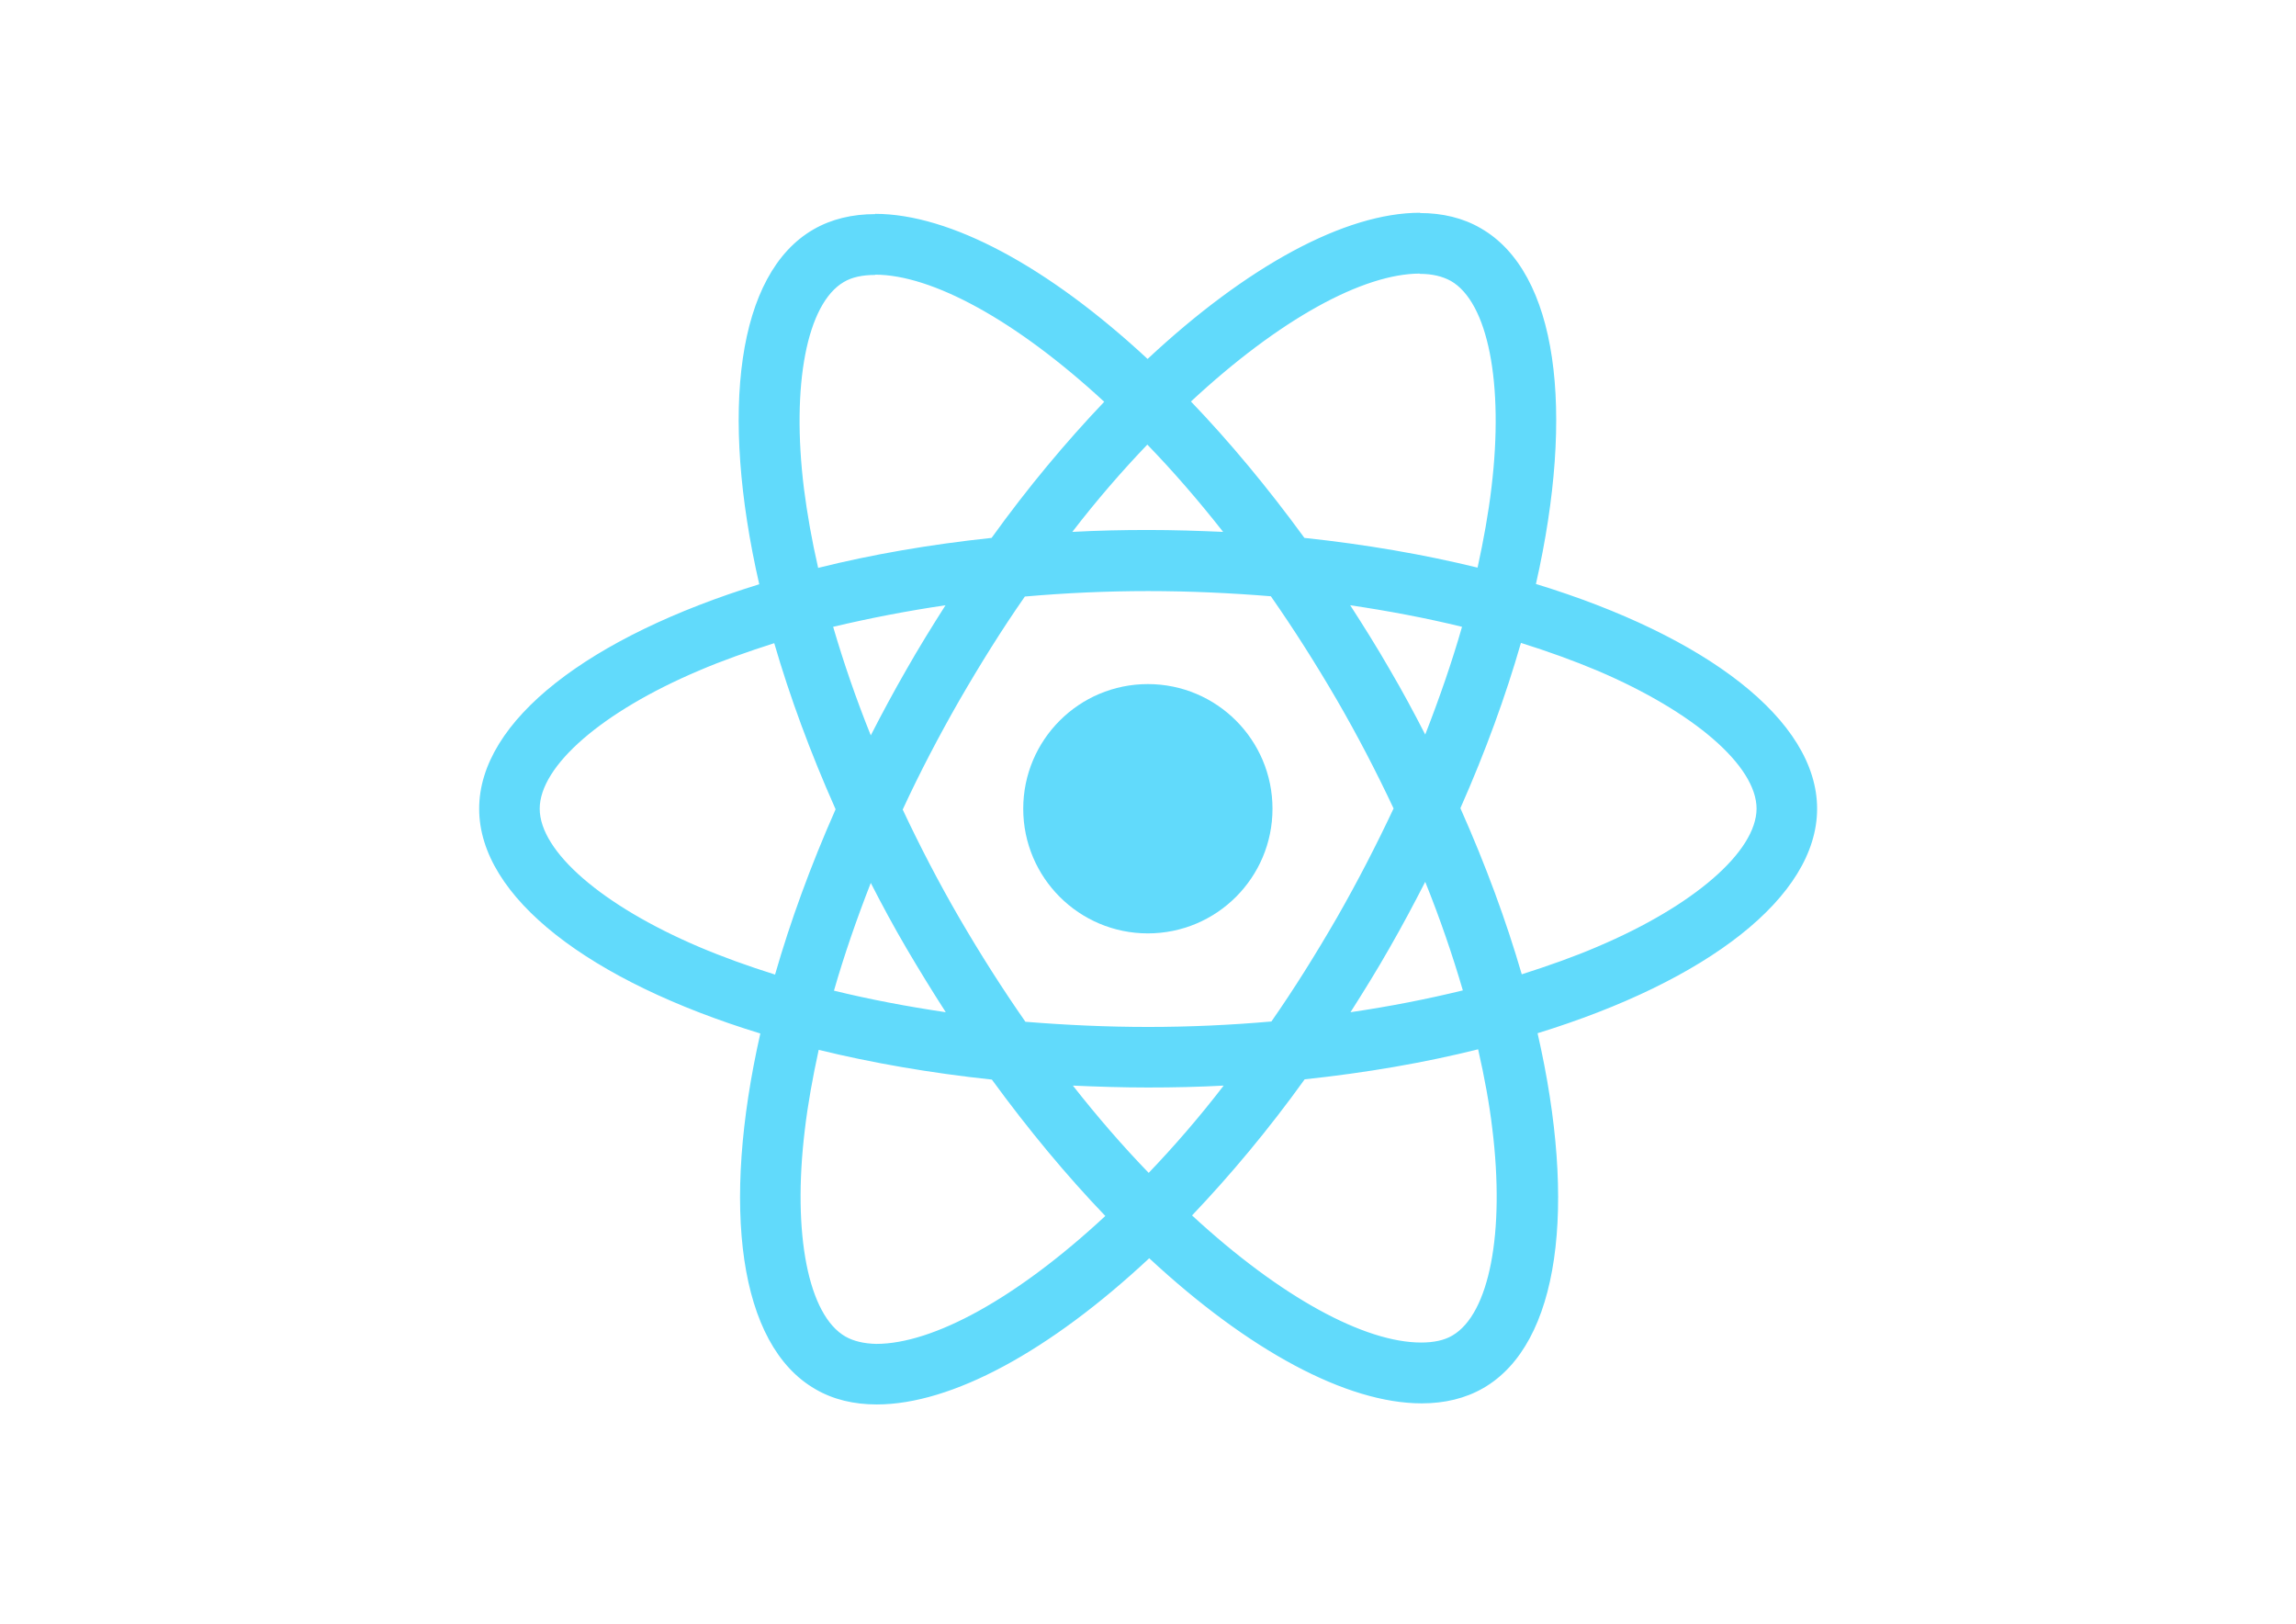
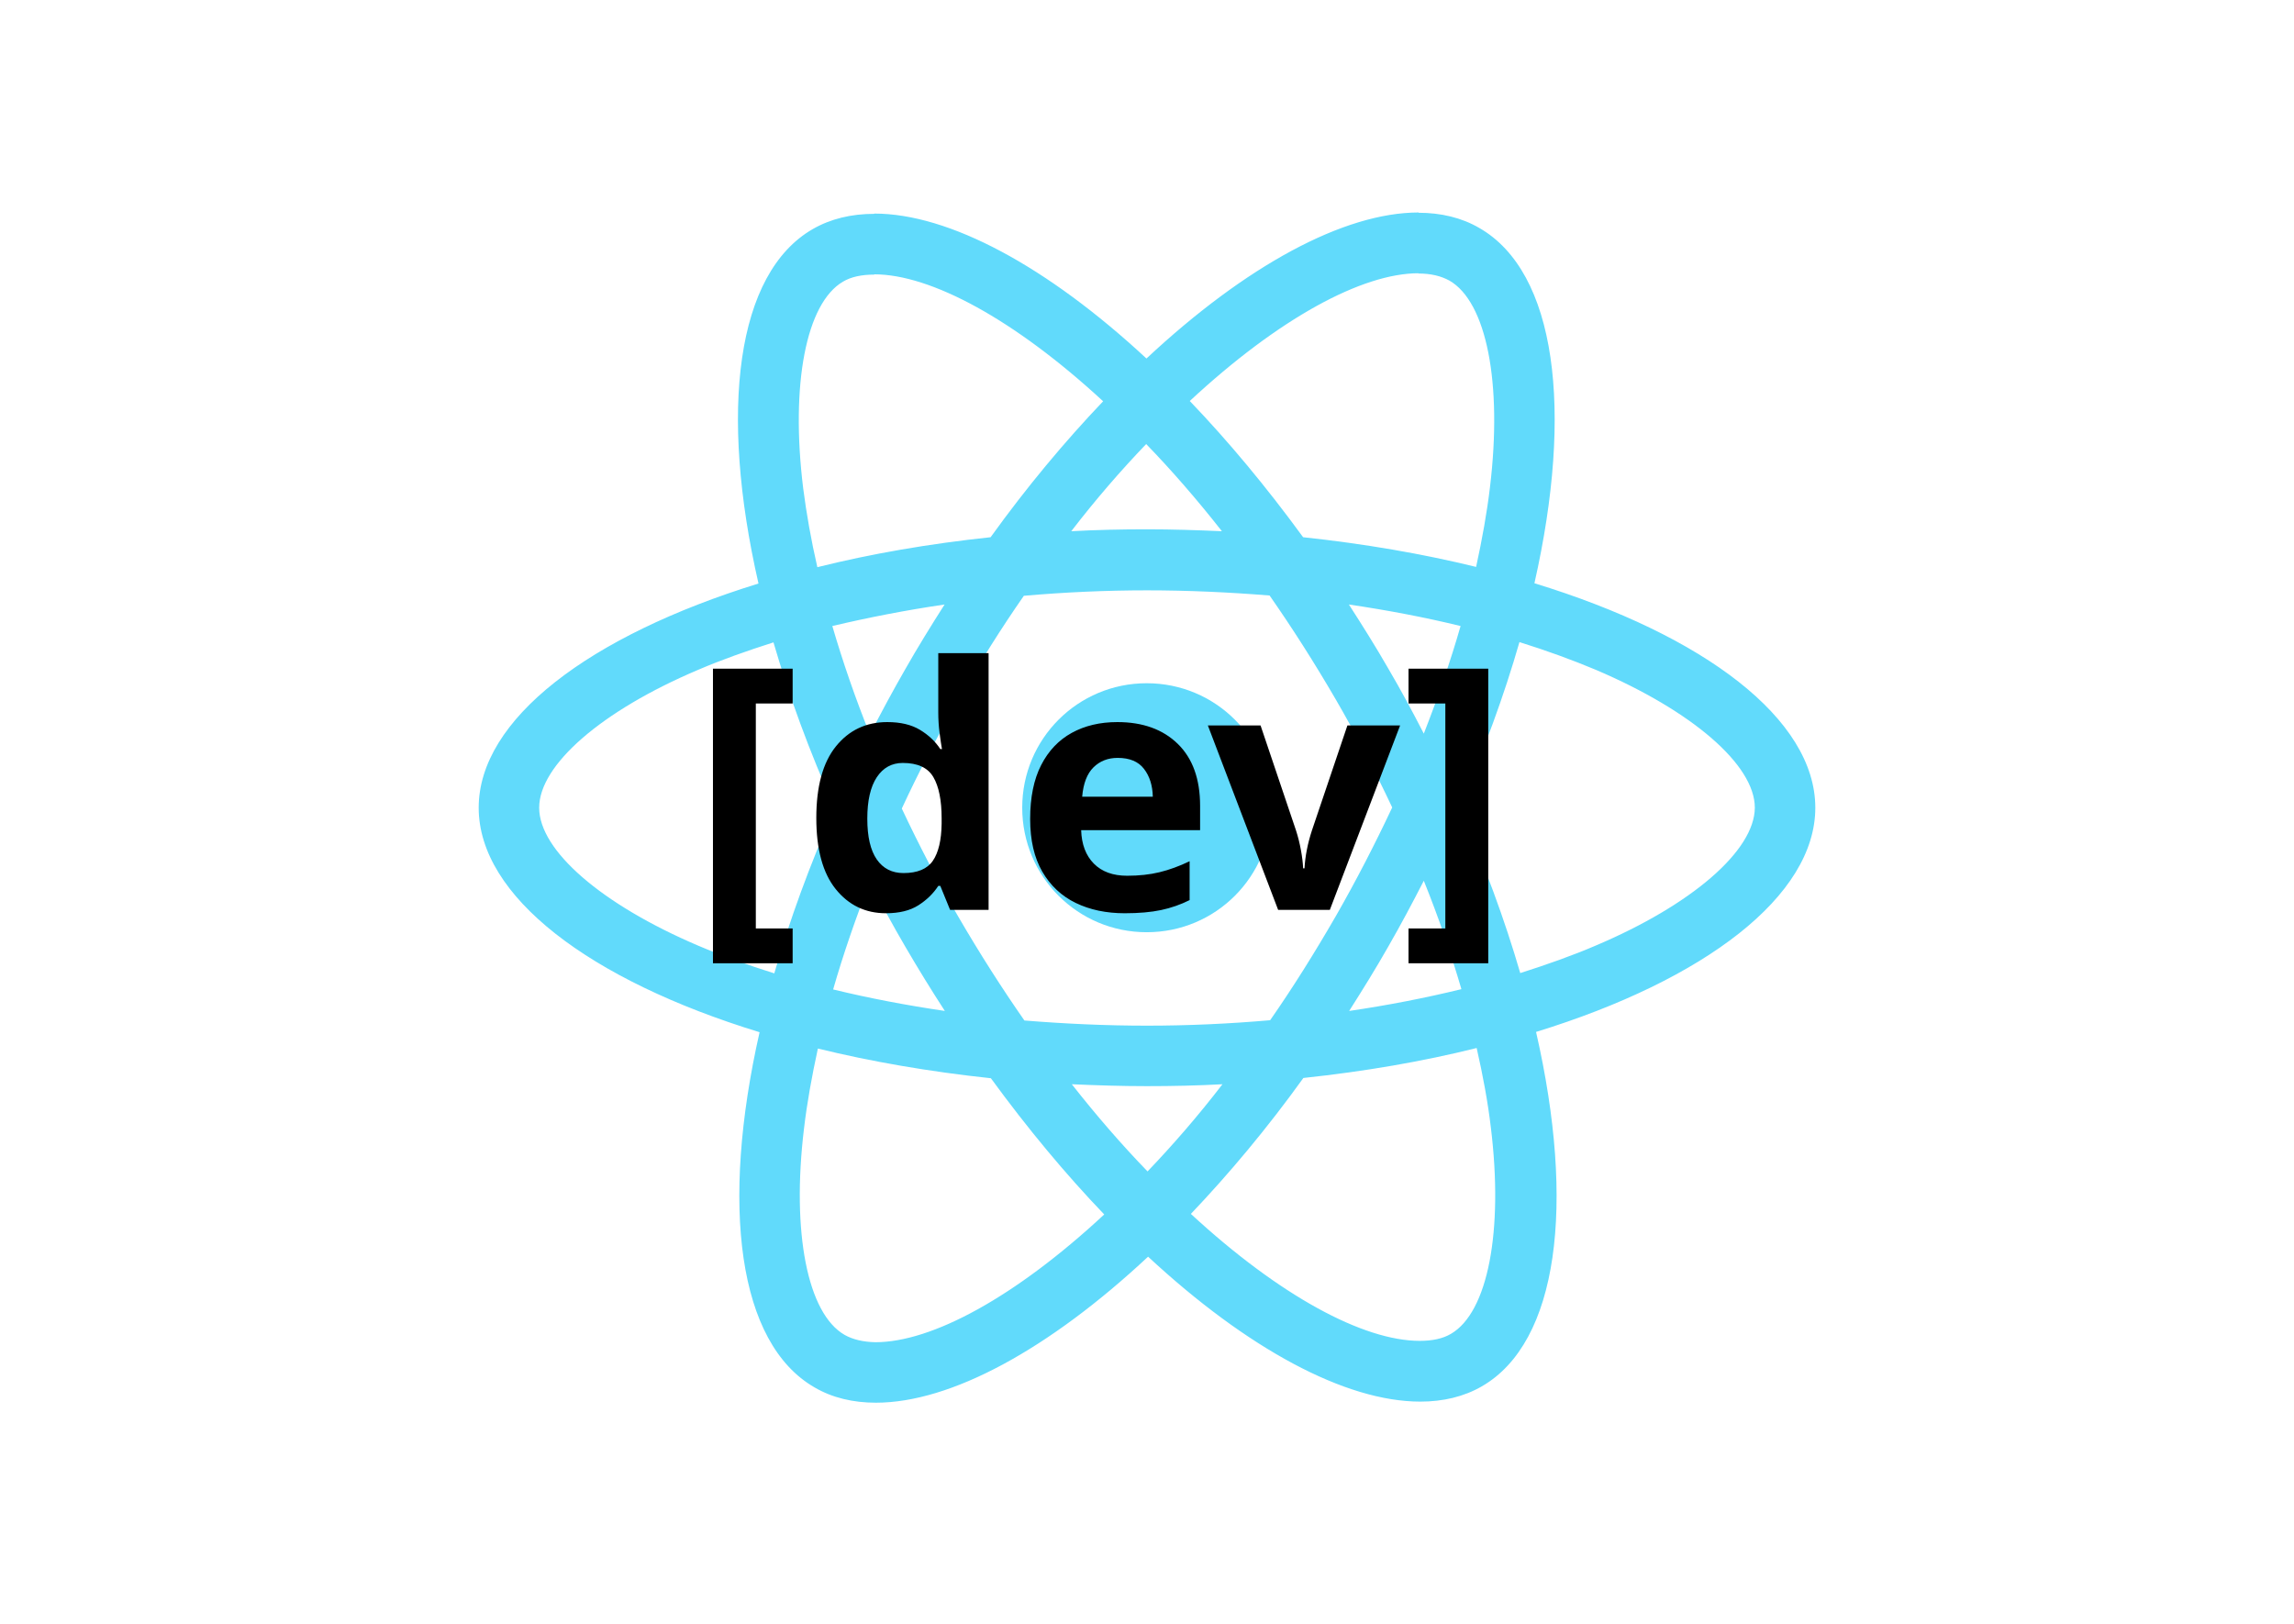
- <svg xmlns="http://www.w3.org/2000/svg" viewBox="0 0 841.9 595.3">
-   <g fill="#61DAFB">
-     <path d="M666.3 296.5c0-32.5-40.7-63.3-103.1-82.4 14.4-63.6 8-114.2-20.2-130.4-6.5-3.8-14.1-5.6-22.4-5.6v22.3c4.6 0 8.3.9 11.4 2.6 13.6 7.8 19.5 37.5 14.9 75.7-1.1 9.4-2.9 19.3-5.1 29.4-19.6-4.8-41-8.5-63.5-10.9-13.5-18.5-27.5-35.3-41.6-50 32.6-30.3 63.2-46.9 84-46.9V78c-27.5 0-63.5 19.6-99.9 53.6-36.4-33.8-72.4-53.2-99.9-53.2v22.3c20.7 0 51.4 16.5 84 46.6-14 14.7-28 31.4-41.3 49.9-22.6 2.4-44 6.1-63.6 11-2.3-10-4-19.7-5.2-29-4.7-38.2 1.1-67.9 14.6-75.8 3-1.8 6.9-2.6 11.5-2.6V78.5c-8.4 0-16 1.8-22.6 5.6-28.1 16.2-34.4 66.7-19.9 130.1-62.2 19.2-102.7 49.9-102.7 82.3 0 32.5 40.7 63.3 103.1 82.4-14.4 63.6-8 114.2 20.2 130.4 6.5 3.8 14.1 5.6 22.5 5.6 27.5 0 63.5-19.6 99.9-53.6 36.4 33.8 72.4 53.2 99.9 53.2 8.4 0 16-1.8 22.6-5.6 28.1-16.2 34.4-66.7 19.9-130.1 62-19.1 102.5-49.9 102.5-82.3zm-130.2-66.7c-3.7 12.9-8.3 26.2-13.5 39.5-4.1-8-8.4-16-13.1-24-4.6-8-9.5-15.8-14.4-23.4 14.2 2.1 27.9 4.7 41 7.9zm-45.8 106.5c-7.8 13.5-15.8 26.3-24.1 38.2-14.9 1.3-30 2-45.2 2-15.1 0-30.2-.7-45-1.9-8.3-11.9-16.4-24.6-24.2-38-7.6-13.1-14.5-26.4-20.8-39.8 6.2-13.4 13.2-26.8 20.7-39.9 7.8-13.5 15.8-26.3 24.1-38.2 14.9-1.3 30-2 45.2-2 15.1 0 30.2.7 45 1.9 8.3 11.9 16.4 24.6 24.2 38 7.6 13.1 14.5 26.4 20.8 39.8-6.3 13.4-13.2 26.8-20.7 39.9zm32.3-13c5.4 13.4 10 26.8 13.8 39.8-13.1 3.2-26.9 5.9-41.2 8 4.9-7.7 9.8-15.6 14.4-23.7 4.6-8 8.9-16.1 13-24.1zM421.2 430c-9.3-9.6-18.6-20.3-27.8-32 9 .4 18.2.7 27.5.7 9.4 0 18.7-.2 27.8-.7-9 11.7-18.3 22.4-27.5 32zm-74.4-58.9c-14.2-2.1-27.9-4.7-41-7.9 3.7-12.9 8.3-26.2 13.5-39.5 4.1 8 8.4 16 13.1 24 4.7 8 9.5 15.8 14.4 23.4zM420.7 163c9.3 9.6 18.6 20.3 27.8 32-9-.4-18.2-.7-27.5-.7-9.4 0-18.7.2-27.8.7 9-11.7 18.3-22.4 27.5-32zm-74 58.9c-4.9 7.7-9.8 15.6-14.4 23.7-4.6 8-8.9 16-13 24-5.4-13.4-10-26.8-13.8-39.8 13.1-3.1 26.9-5.8 41.2-7.9zm-90.5 125.2c-35.4-15.1-58.3-34.9-58.3-50.6 0-15.7 22.9-35.6 58.3-50.6 8.6-3.7 18-7 27.7-10.1 5.7 19.6 13.2 40 22.5 60.9-9.2 20.8-16.6 41.1-22.2 60.6-9.9-3.1-19.3-6.5-28-10.2zM310 490c-13.6-7.8-19.5-37.5-14.9-75.7 1.1-9.4 2.9-19.3 5.1-29.4 19.6 4.8 41 8.5 63.5 10.9 13.5 18.5 27.5 35.3 41.6 50-32.6 30.3-63.2 46.9-84 46.9-4.5-.1-8.3-1-11.3-2.7zm237.2-76.2c4.7 38.2-1.1 67.9-14.6 75.8-3 1.8-6.9 2.6-11.5 2.6-20.7 0-51.4-16.5-84-46.6 14-14.7 28-31.4 41.3-49.9 22.6-2.4 44-6.1 63.6-11 2.3 10.1 4.1 19.8 5.2 29.1zm38.5-66.7c-8.6 3.7-18 7-27.7 10.1-5.7-19.6-13.2-40-22.5-60.9 9.2-20.8 16.6-41.1 22.2-60.6 9.9 3.1 19.3 6.5 28.1 10.2 35.4 15.1 58.3 34.9 58.3 50.6-.1 15.7-23 35.6-58.4 50.6zM320.8 78.4z" />
-     <circle cx="420.9" cy="296.5" r="45.7" />
-     <path d="M520.5 78.1z" />
+ <svg xmlns="http://www.w3.org/2000/svg" version="1.2" viewBox="0 0 842 596" width="842" height="596">
+   <style>
+ 		tspan { white-space:pre } 
+ 		.s0 { fill: #61dafb } 
+ 		.t1 { font-size: 124px;fill: #000000;font-weight: 800;font-family: "EncodeSansSemiExpanded-ExtraBold", "Encode Sans SemiExpanded" } 
+ 	</style>
+   <g>
+     <path class="s0" d="m666.3 296.5c0-32.5-40.7-63.3-103.1-82.4 14.4-63.6 8-114.2-20.2-130.4-6.5-3.8-14.1-5.6-22.4-5.6v22.3c4.6 0 8.3 0.9 11.4 2.6 13.6 7.8 19.5 37.5 14.9 75.7-1.1 9.4-2.9 19.3-5.1 29.4-19.6-4.8-41-8.5-63.5-10.9-13.5-18.5-27.5-35.3-41.6-50 32.6-30.3 63.2-46.9 84-46.9v-22.3c-27.5 0-63.5 19.6-99.9 53.6-36.4-33.8-72.4-53.2-99.9-53.2v22.3c20.7 0 51.4 16.5 84 46.6-14 14.7-28 31.4-41.3 49.9-22.6 2.4-44 6.1-63.6 11-2.3-10-4-19.7-5.2-29-4.7-38.2 1.1-67.9 14.6-75.8 3-1.8 6.9-2.6 11.5-2.6v-22.3c-8.4 0-16 1.8-22.6 5.6-28.1 16.2-34.4 66.7-19.9 130.1-62.2 19.2-102.7 49.9-102.7 82.3 0 32.5 40.7 63.3 103.1 82.4-14.4 63.6-8 114.2 20.2 130.4 6.5 3.8 14.1 5.6 22.5 5.6 27.5 0 63.5-19.6 99.9-53.6 36.4 33.8 72.4 53.2 99.9 53.2 8.4 0 16-1.8 22.6-5.6 28.1-16.2 34.4-66.7 19.9-130.1 62-19.1 102.5-49.9 102.5-82.3zm-130.2-66.7c-3.7 12.9-8.3 26.2-13.5 39.5-4.1-8-8.4-16-13.1-24-4.6-8-9.5-15.8-14.4-23.4 14.2 2.1 27.9 4.7 41 7.9zm-45.8 106.5c-7.8 13.5-15.8 26.3-24.1 38.2-14.9 1.3-30 2-45.2 2-15.1 0-30.2-0.7-45-1.9-8.3-11.9-16.4-24.6-24.2-38-7.6-13.1-14.5-26.4-20.8-39.8 6.2-13.4 13.2-26.8 20.7-39.9 7.8-13.5 15.8-26.3 24.1-38.2 14.9-1.3 30-2 45.2-2 15.1 0 30.2 0.7 45 1.9 8.3 11.9 16.4 24.6 24.2 38 7.6 13.1 14.5 26.4 20.8 39.8-6.3 13.4-13.2 26.8-20.7 39.9zm32.3-13c5.4 13.4 10 26.8 13.8 39.8-13.1 3.2-26.9 5.9-41.2 8 4.9-7.7 9.8-15.6 14.4-23.7 4.6-8 8.9-16.1 13-24.1zm-101.4 106.7c-9.3-9.6-18.6-20.3-27.8-32 9 0.4 18.2 0.7 27.5 0.7 9.4 0 18.7-0.2 27.8-0.7-9 11.7-18.3 22.4-27.5 32zm-74.4-58.9c-14.2-2.1-27.9-4.7-41-7.9 3.7-12.9 8.3-26.2 13.5-39.5 4.1 8 8.4 16 13.1 24q7 12 14.4 23.4zm73.9-208.1c9.3 9.6 18.6 20.3 27.8 32-9-0.4-18.2-0.7-27.5-0.7-9.4 0-18.7 0.2-27.8 0.7 9-11.7 18.3-22.4 27.5-32zm-74 58.9c-4.9 7.7-9.8 15.6-14.4 23.7-4.6 8-8.9 16-13 24-5.4-13.4-10-26.8-13.8-39.8 13.1-3.1 26.9-5.8 41.2-7.9zm-90.5 125.2c-35.4-15.1-58.3-34.9-58.3-50.6 0-15.7 22.9-35.6 58.3-50.6 8.6-3.7 18-7 27.7-10.1 5.7 19.6 13.2 40 22.5 60.9-9.2 20.8-16.6 41.1-22.2 60.6-9.9-3.1-19.3-6.5-28-10.2zm53.8 142.9c-13.6-7.8-19.5-37.5-14.9-75.7 1.1-9.4 2.9-19.3 5.1-29.4 19.6 4.8 41 8.5 63.5 10.9 13.5 18.5 27.5 35.3 41.6 50-32.6 30.3-63.2 46.9-84 46.9-4.5-0.1-8.3-1-11.3-2.7zm237.2-76.2c4.7 38.2-1.1 67.9-14.6 75.8-3 1.8-6.9 2.6-11.5 2.6-20.7 0-51.4-16.5-84-46.6 14-14.7 28-31.4 41.3-49.9 22.6-2.4 44-6.1 63.6-11 2.3 10.1 4.1 19.8 5.2 29.1zm38.5-66.7c-8.6 3.7-18 7-27.7 10.1-5.7-19.6-13.2-40-22.5-60.9 9.2-20.8 16.6-41.1 22.2-60.6 9.9 3.1 19.3 6.5 28.1 10.2 35.4 15.1 58.3 34.9 58.3 50.6-0.1 15.7-23 35.6-58.4 50.6z" />
+     <path fill-rule="evenodd" class="s0" d="m420.9 342.2c-25.3 0-45.7-20.4-45.7-45.7 0-25.3 20.4-45.7 45.7-45.7 25.3 0 45.7 20.4 45.7 45.7 0 25.3-20.4 45.7-45.7 45.7z" />
+     <path class="s0" d="" />
+     <text id="[dev]" style="transform: matrix(1,0,0,1,253,334)">
+       <tspan x="0" y="0" class="t1">[dev]
+ </tspan>
+     </text>
  </g>
</svg>
